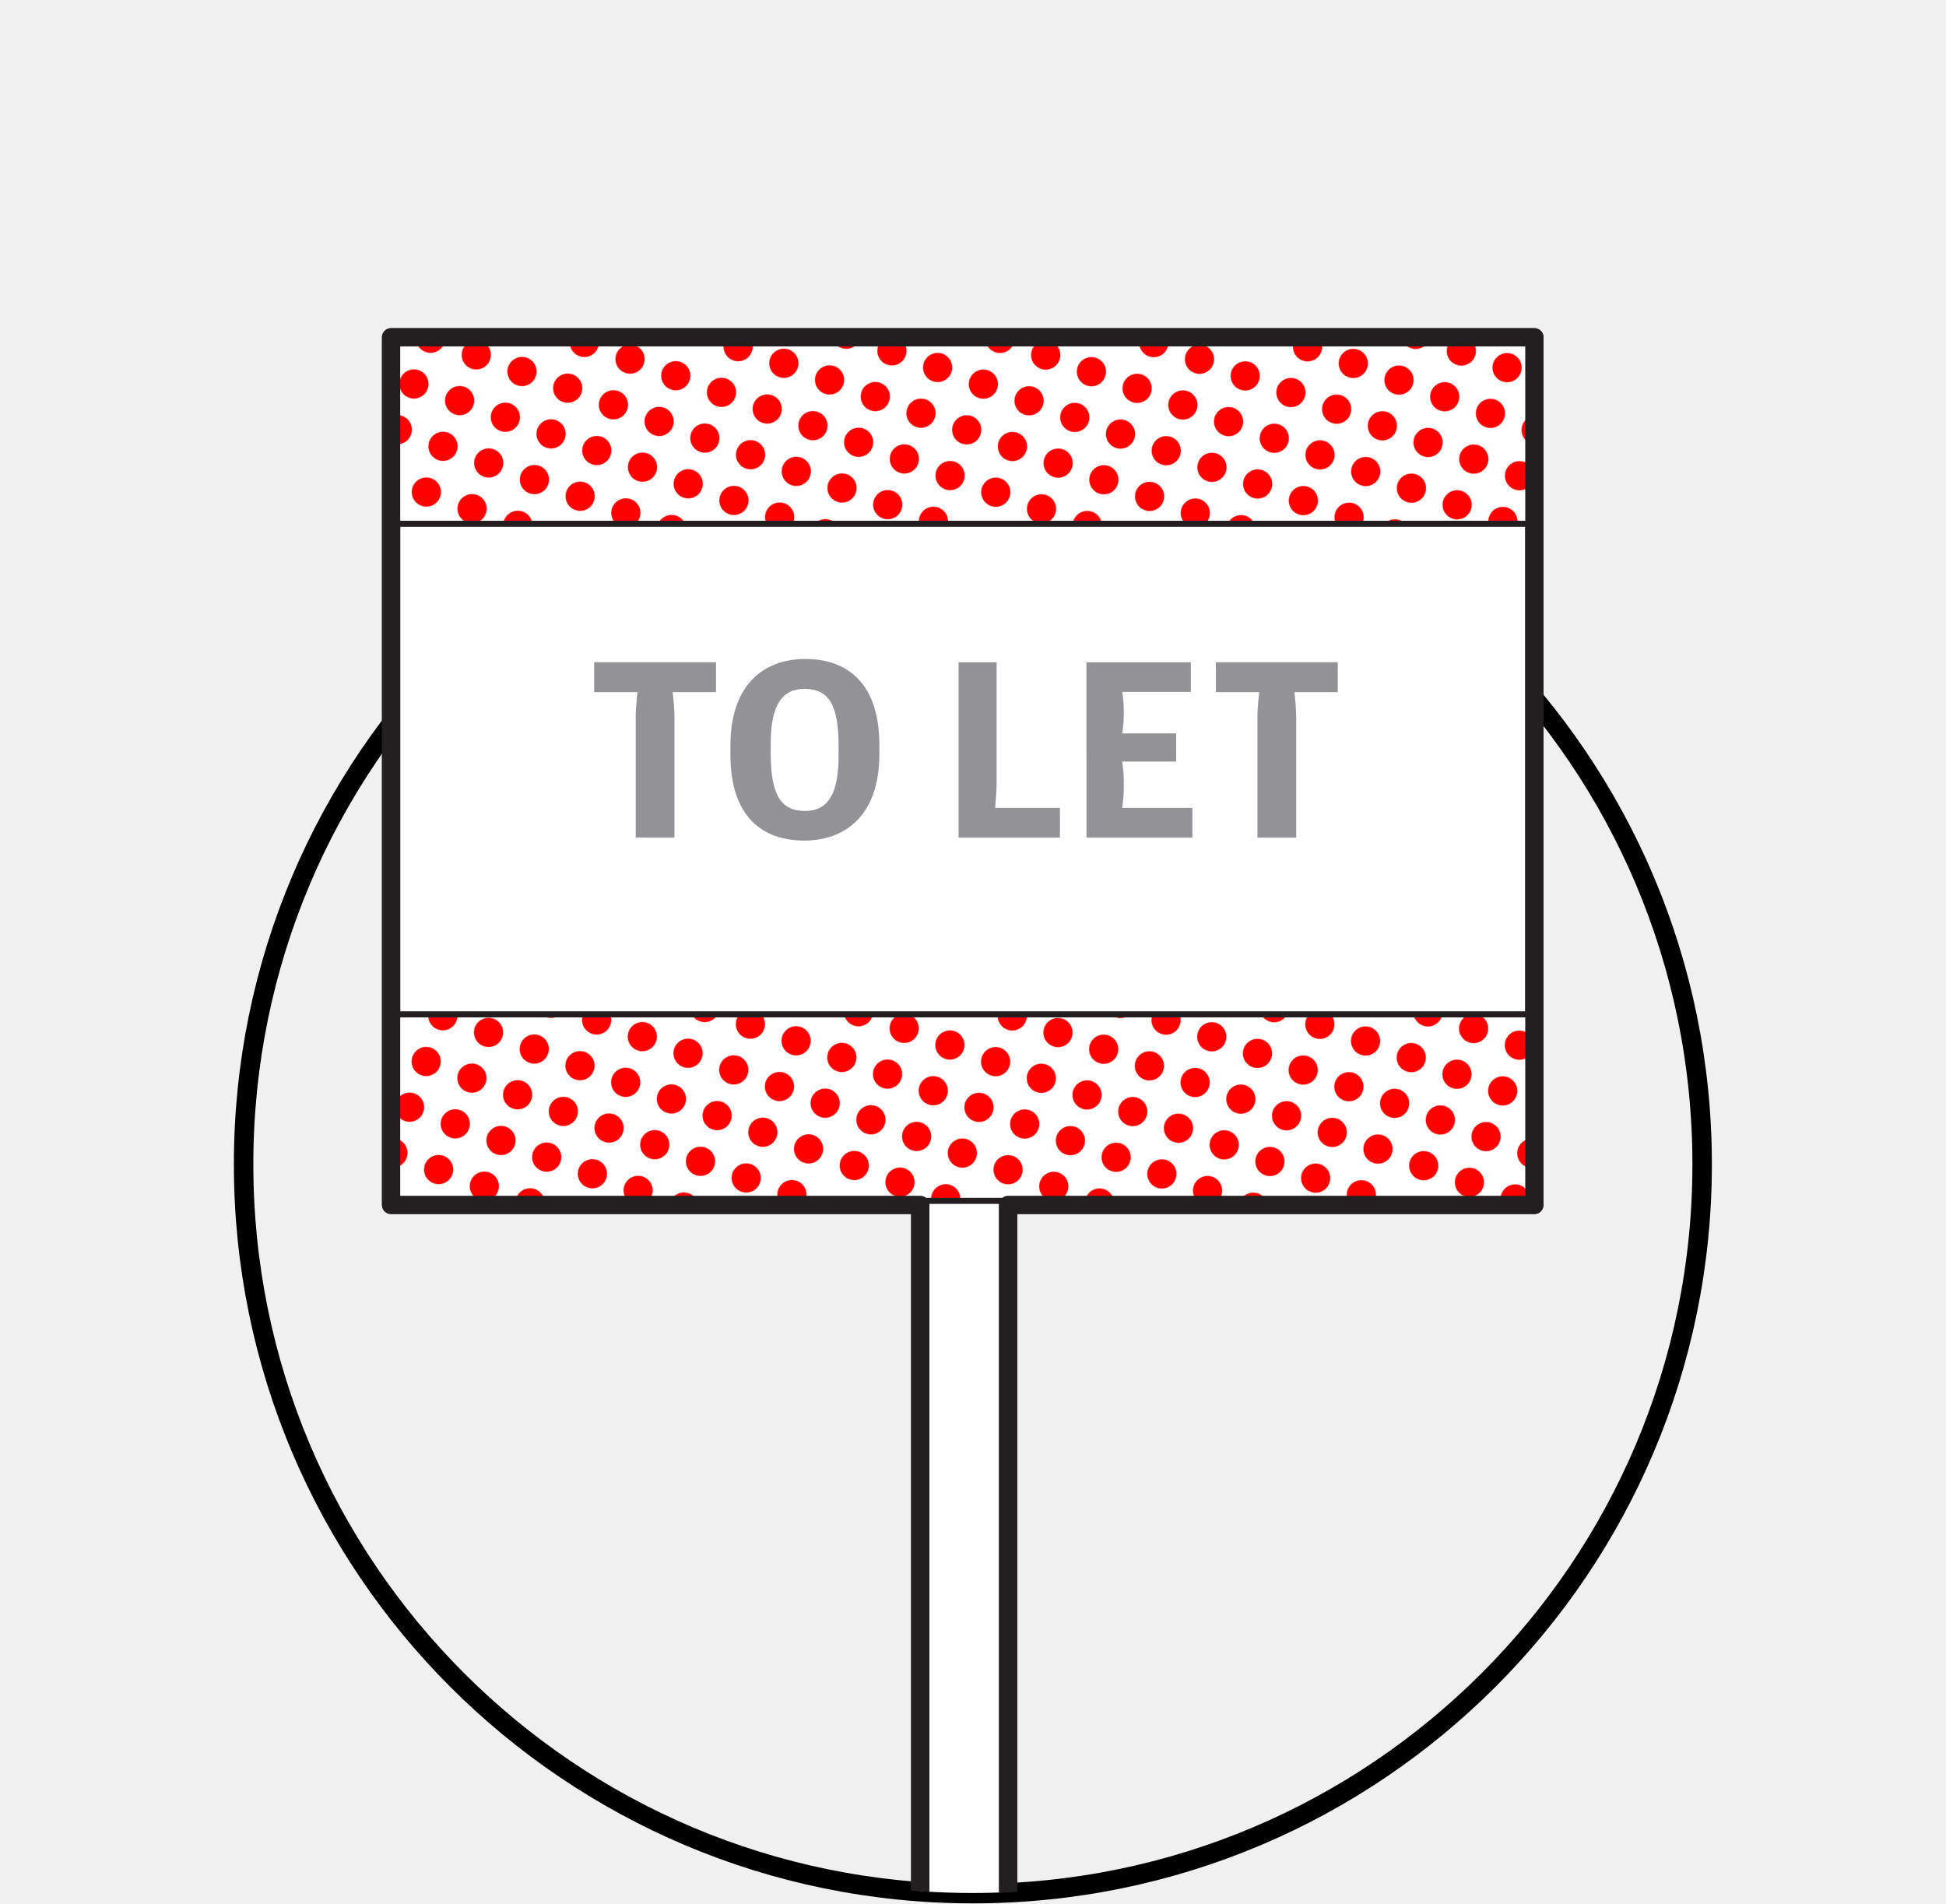
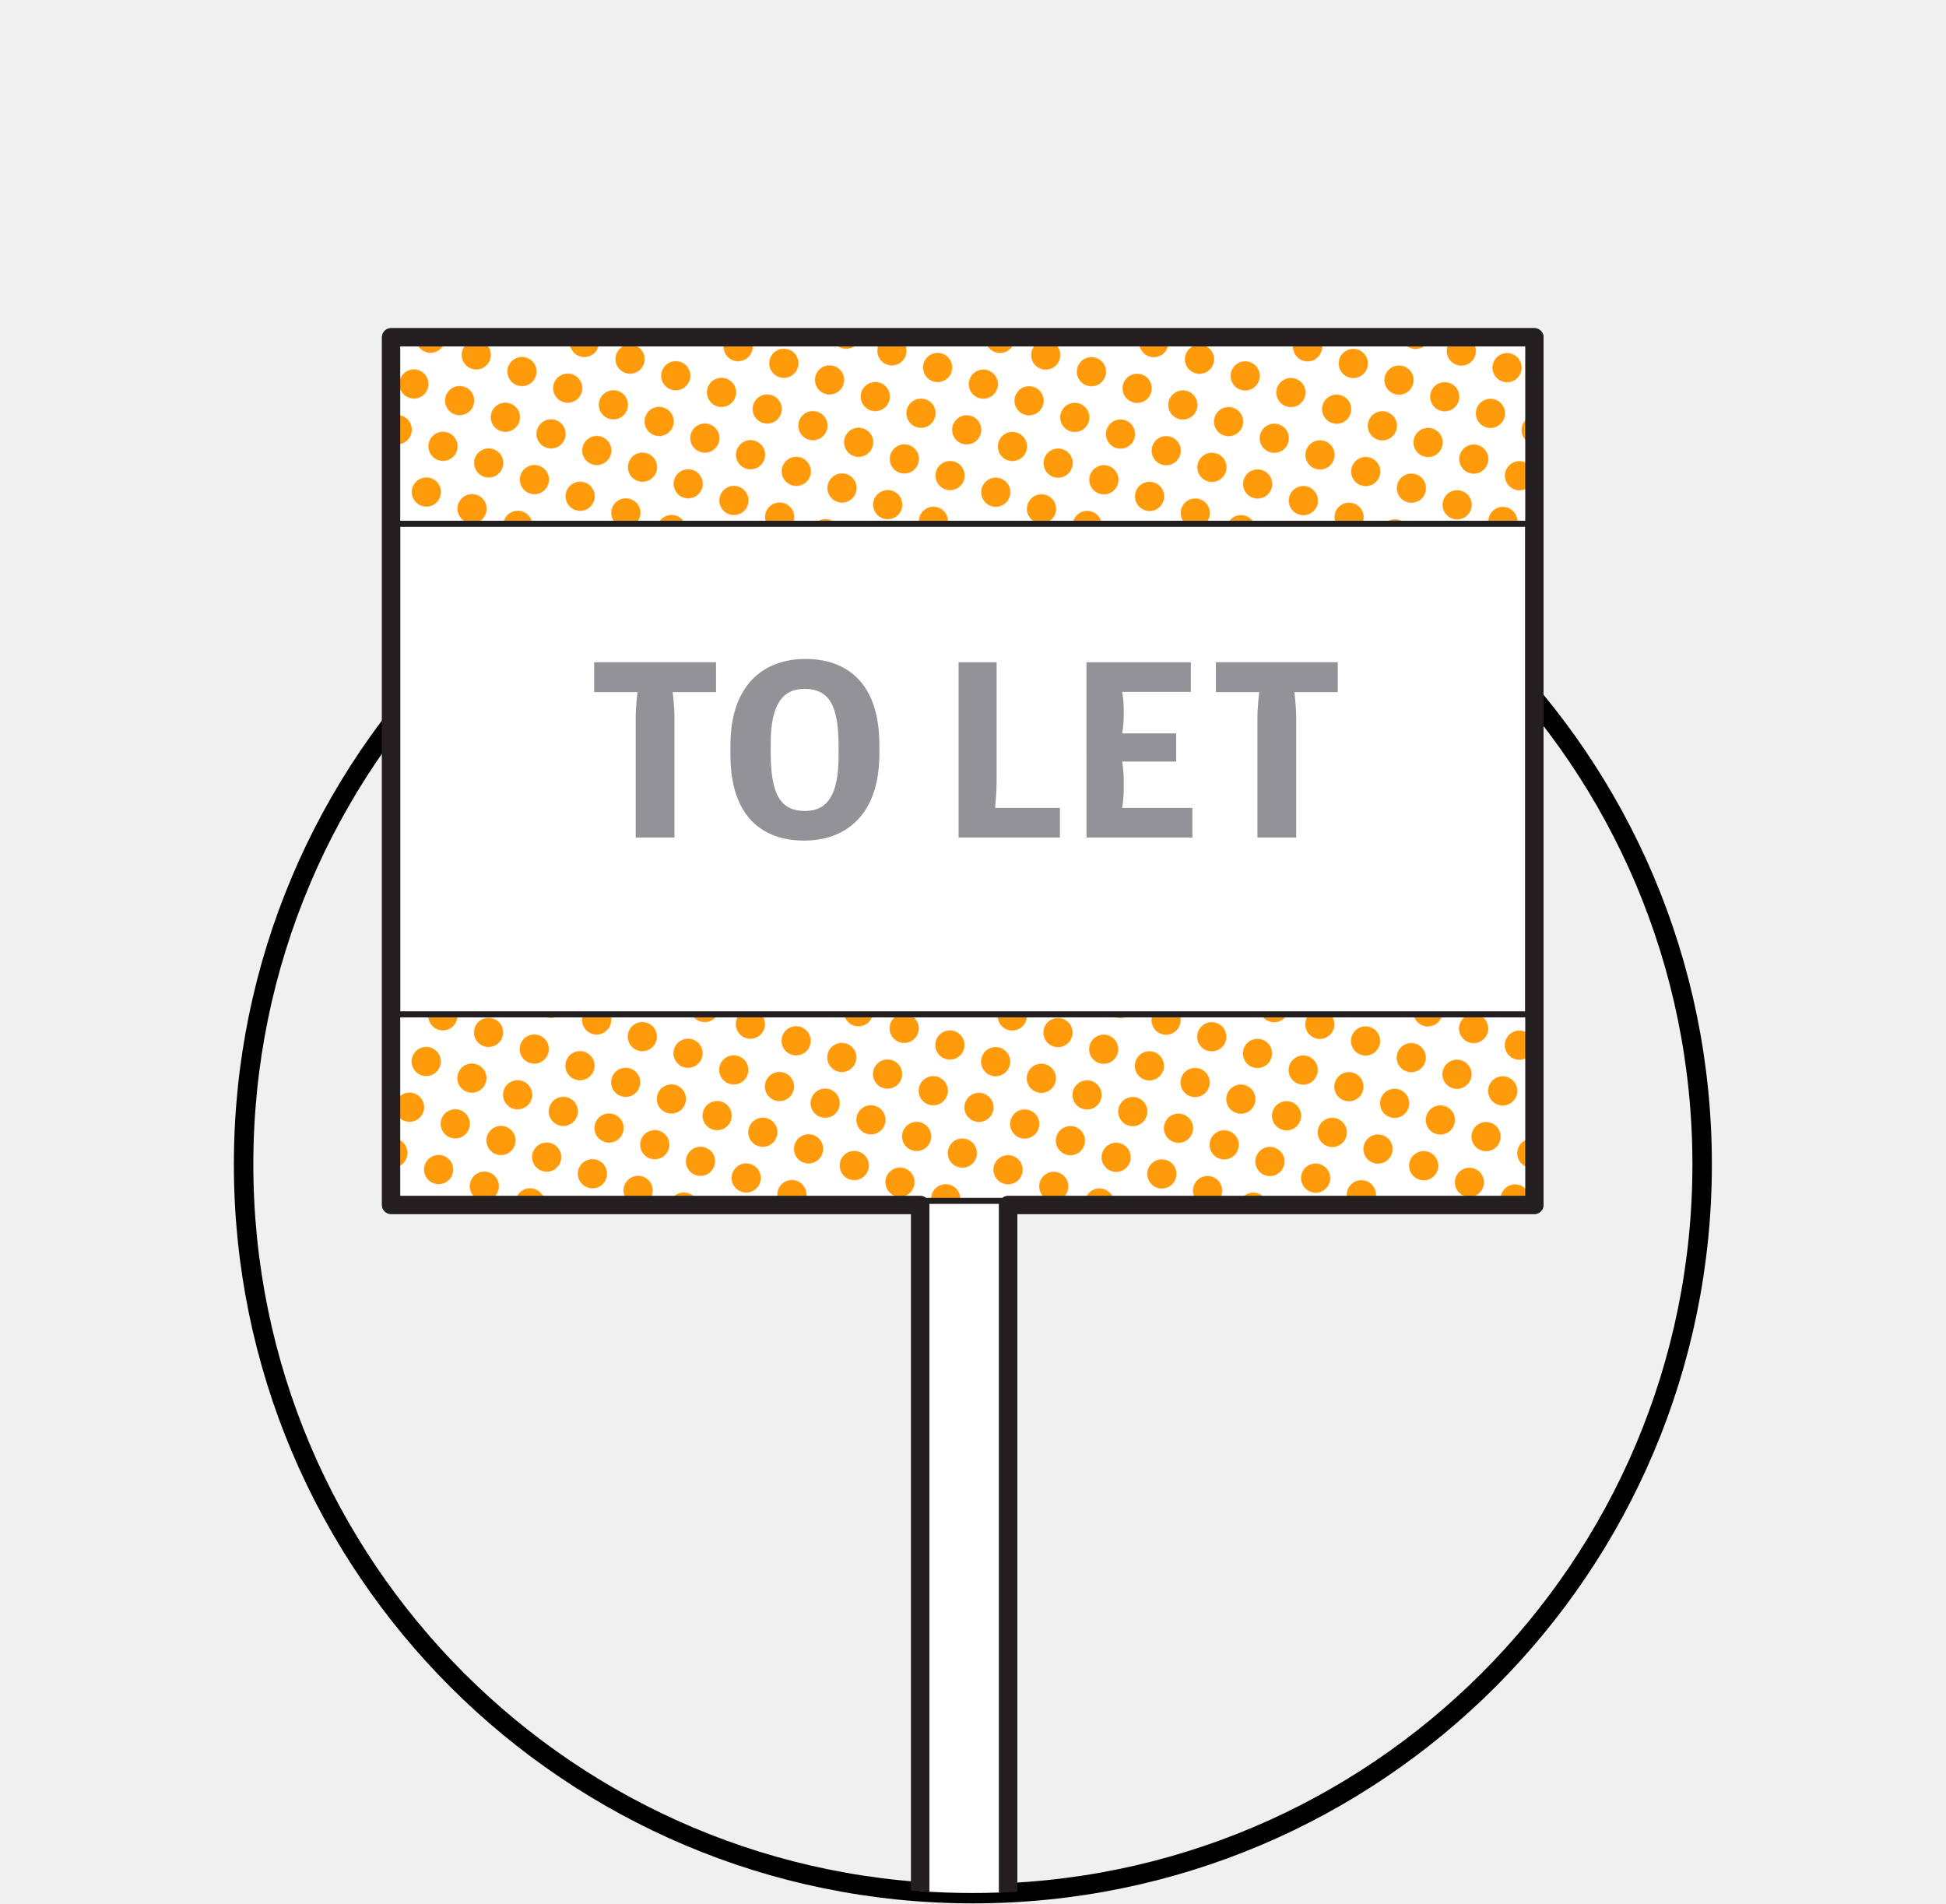
<svg xmlns="http://www.w3.org/2000/svg" version="1.1" id="svg10845" height="195.603" width="200">
  <defs id="defs4809">
    <pattern id="polka" patternTransform="rotate(20)" height="5" width="5" patternUnits="userSpaceOnUse">
      <rect y="0" x="0" height="5" width="5" style="fill:#ffffff" id="rect10288" />
-       <circle cx="2" style="fill:#ff0000" cy="2" r="1.5" id="polka__inner" />
+       <circle cx="2" style="fill:#ff9b0b" cy="2" r="1.5" id="polka__inner" />
    </pattern>
    <clipPath id="clipPath15663" clipPathUnits="userSpaceOnUse">
      <path id="path15665" d="m 468.808,261.182 0,181.289 57.885,0 a 74.951,74.95 0 0 0 82.033,0 l 57.996,0 0,-181.289 -197.914,0 z" style="color:#000000;display:inline;overflow:visible;visibility:visible;opacity:1;fill:none;fill-opacity:1;fill-rule:nonzero;stroke:#ff0000;stroke-width:1.974;stroke-miterlimit:4;stroke-dasharray:none;stroke-opacity:1;marker:none;enable-background:accumulate" />
    </clipPath>
  </defs>
  <g style="display:inline" transform="translate(-282.081,-278.4112)" id="layer1">
    <ellipse style="color:#000000;display:inline;overflow:visible;visibility:visible;opacity:1;fill:none;fill-opacity:1;fill-rule:nonzero;stroke:#000000;stroke-width:2;stroke-miterlimit:4;stroke-dasharray:none;stroke-opacity:1;marker:none;enable-background:accumulate" id="path6022" cx="382.068" cy="398.076" rx="74.951" ry="74.95" />
    <g clip-path="url(#clipPath15663)" transform="translate(-185.6839,18.27193)" id="g10986">
      <g transform="matrix(1.25,0,0,-1.25,-314.5948,1009.701)" id="g112">
        <path d="m 752.044,571.917 -94,0 0,-71.333 43.505,0 0,-62.667 7.23,0 0,62.667 43.264,0 0,71.333 z" id="path114-8" style="fill:#ffffff" />
      </g>
      <g transform="matrix(1.25,0,0,-1.25,-314.5948,1009.701)" id="g116-3">
        <path d="m 752.044,571.917 -94,0 0,-71.333 43.505,0 0,-62.667 7.23,0 0,62.667 43.264,0 0,71.333 z" id="path118-5" style="fill:none;stroke:#231f20;stroke-width:1.5;stroke-linecap:round;stroke-linejoin:round" />
      </g>
      <path d="m 626.085,383.555 -117.5,0 0,-19.166 117.5,0 0,19.166 z" id="path120-9" style="fill:url(#polka)" />
      <path d="m 626.085,313.971 -117.5,0 0,-19.166 117.5,0 0,19.166 z" id="path122" style="fill:url(#polka)" />
      <path d="m 625.46,313.971 -117.5,0 0,-19.166 117.5,0 0,19.166 z" id="path124-1" style="fill:none;stroke:#231f20;stroke-width:0.625" />
      <path d="m 625.46,383.555 -117.5,0 0,-19.166 117.5,0 0,19.166 z" id="path126-0" style="fill:none;stroke:#231f20;stroke-width:0.625" />
      <g transform="matrix(1.25,0,0,-1.25,-314.5948,1009.701)" id="g128-4">
        <path d="m 678.156,540.723 c 0,0.792 0.146,2.02 0.146,2.02 l -3.562,0 0,2.458 10.02,0 0,-2.457 -3.563,0 c 0,0 0.145,-1.228 0.145,-2.02 l 0,-9.935 -3.186,0 0,9.935 z" id="path130-8" style="fill:#929297" />
      </g>
      <g transform="matrix(1.25,0,0,-1.25,-314.5948,1009.701)" id="g132">
        <path d="m 694.837,537.494 0,0.792 c 0,3.416 -0.792,4.707 -2.79,4.727 -1.856,0 -2.792,-1.333 -2.792,-4.498 l 0,-0.792 c 0,-3.5 0.874,-4.75 2.832,-4.75 1.833,0 2.75,1.334 2.75,4.52 m -8.894,0.105 0,0.75 c 0,5.082 2.812,7.123 6.166,7.123 3.435,0 6.08,-1.998 6.08,-7.06 l 0,-0.75 c 0,-5.082 -2.832,-7.123 -6.186,-7.123 -3.436,0 -6.06,1.98 -6.06,7.06" id="path134" style="fill:#929297" />
      </g>
      <g transform="matrix(1.25,0,0,-1.25,-314.5948,1009.701)" id="g136">
        <path d="m 704.703,545.2 3.125,0 0,-9.872 c 0,-0.875 -0.125,-2.103 -0.125,-2.103 l 5.332,0 0,-2.437 -8.332,0 0,14.412 z" id="path138-0" style="fill:#929297" />
      </g>
      <g transform="matrix(1.25,0,0,-1.25,-314.5948,1009.701)" id="g140-7">
        <path d="m 715.218,545.2 8.58,0 0,-2.436 -5.644,0 c 0,0 0.125,-0.792 0.125,-1.25 l 0,-0.874 c 0,-0.5 -0.125,-1.29 -0.125,-1.29 l 4.437,0 0,-2.314 -4.437,0 c 0,0 0.125,-0.833 0.125,-1.354 l 0,-1.104 c 0,-0.54 -0.125,-1.353 -0.125,-1.353 l 5.77,0 0,-2.437 -8.706,0 -0.002,14.413 z" id="path142-4" style="fill:#929297" />
      </g>
      <g transform="matrix(1.25,0,0,-1.25,-314.5948,1009.701)" id="g144">
        <path d="m 729.274,540.723 c 0,0.792 0.146,2.02 0.146,2.02 l -3.562,0 0,2.458 10.02,0 0,-2.457 -3.563,0 c 0,0 0.146,-1.228 0.146,-2.02 l 0,-9.935 -3.186,0 0,9.935 z" id="path146" style="fill:#929297" />
      </g>
      <g transform="matrix(1.25,0,0,-1.25,-314.5948,1009.701)" id="g148">
        <path d="m 752.044,571.917 -94,0 0,-71.333 43.505,0 0,-62.667 7.23,0 0,62.667 43.264,0 0,71.333 z" id="path150" style="fill:none;stroke:#231f20;stroke-width:1.5;stroke-linecap:round;stroke-linejoin:round" />
      </g>
    </g>
  </g>
</svg>
